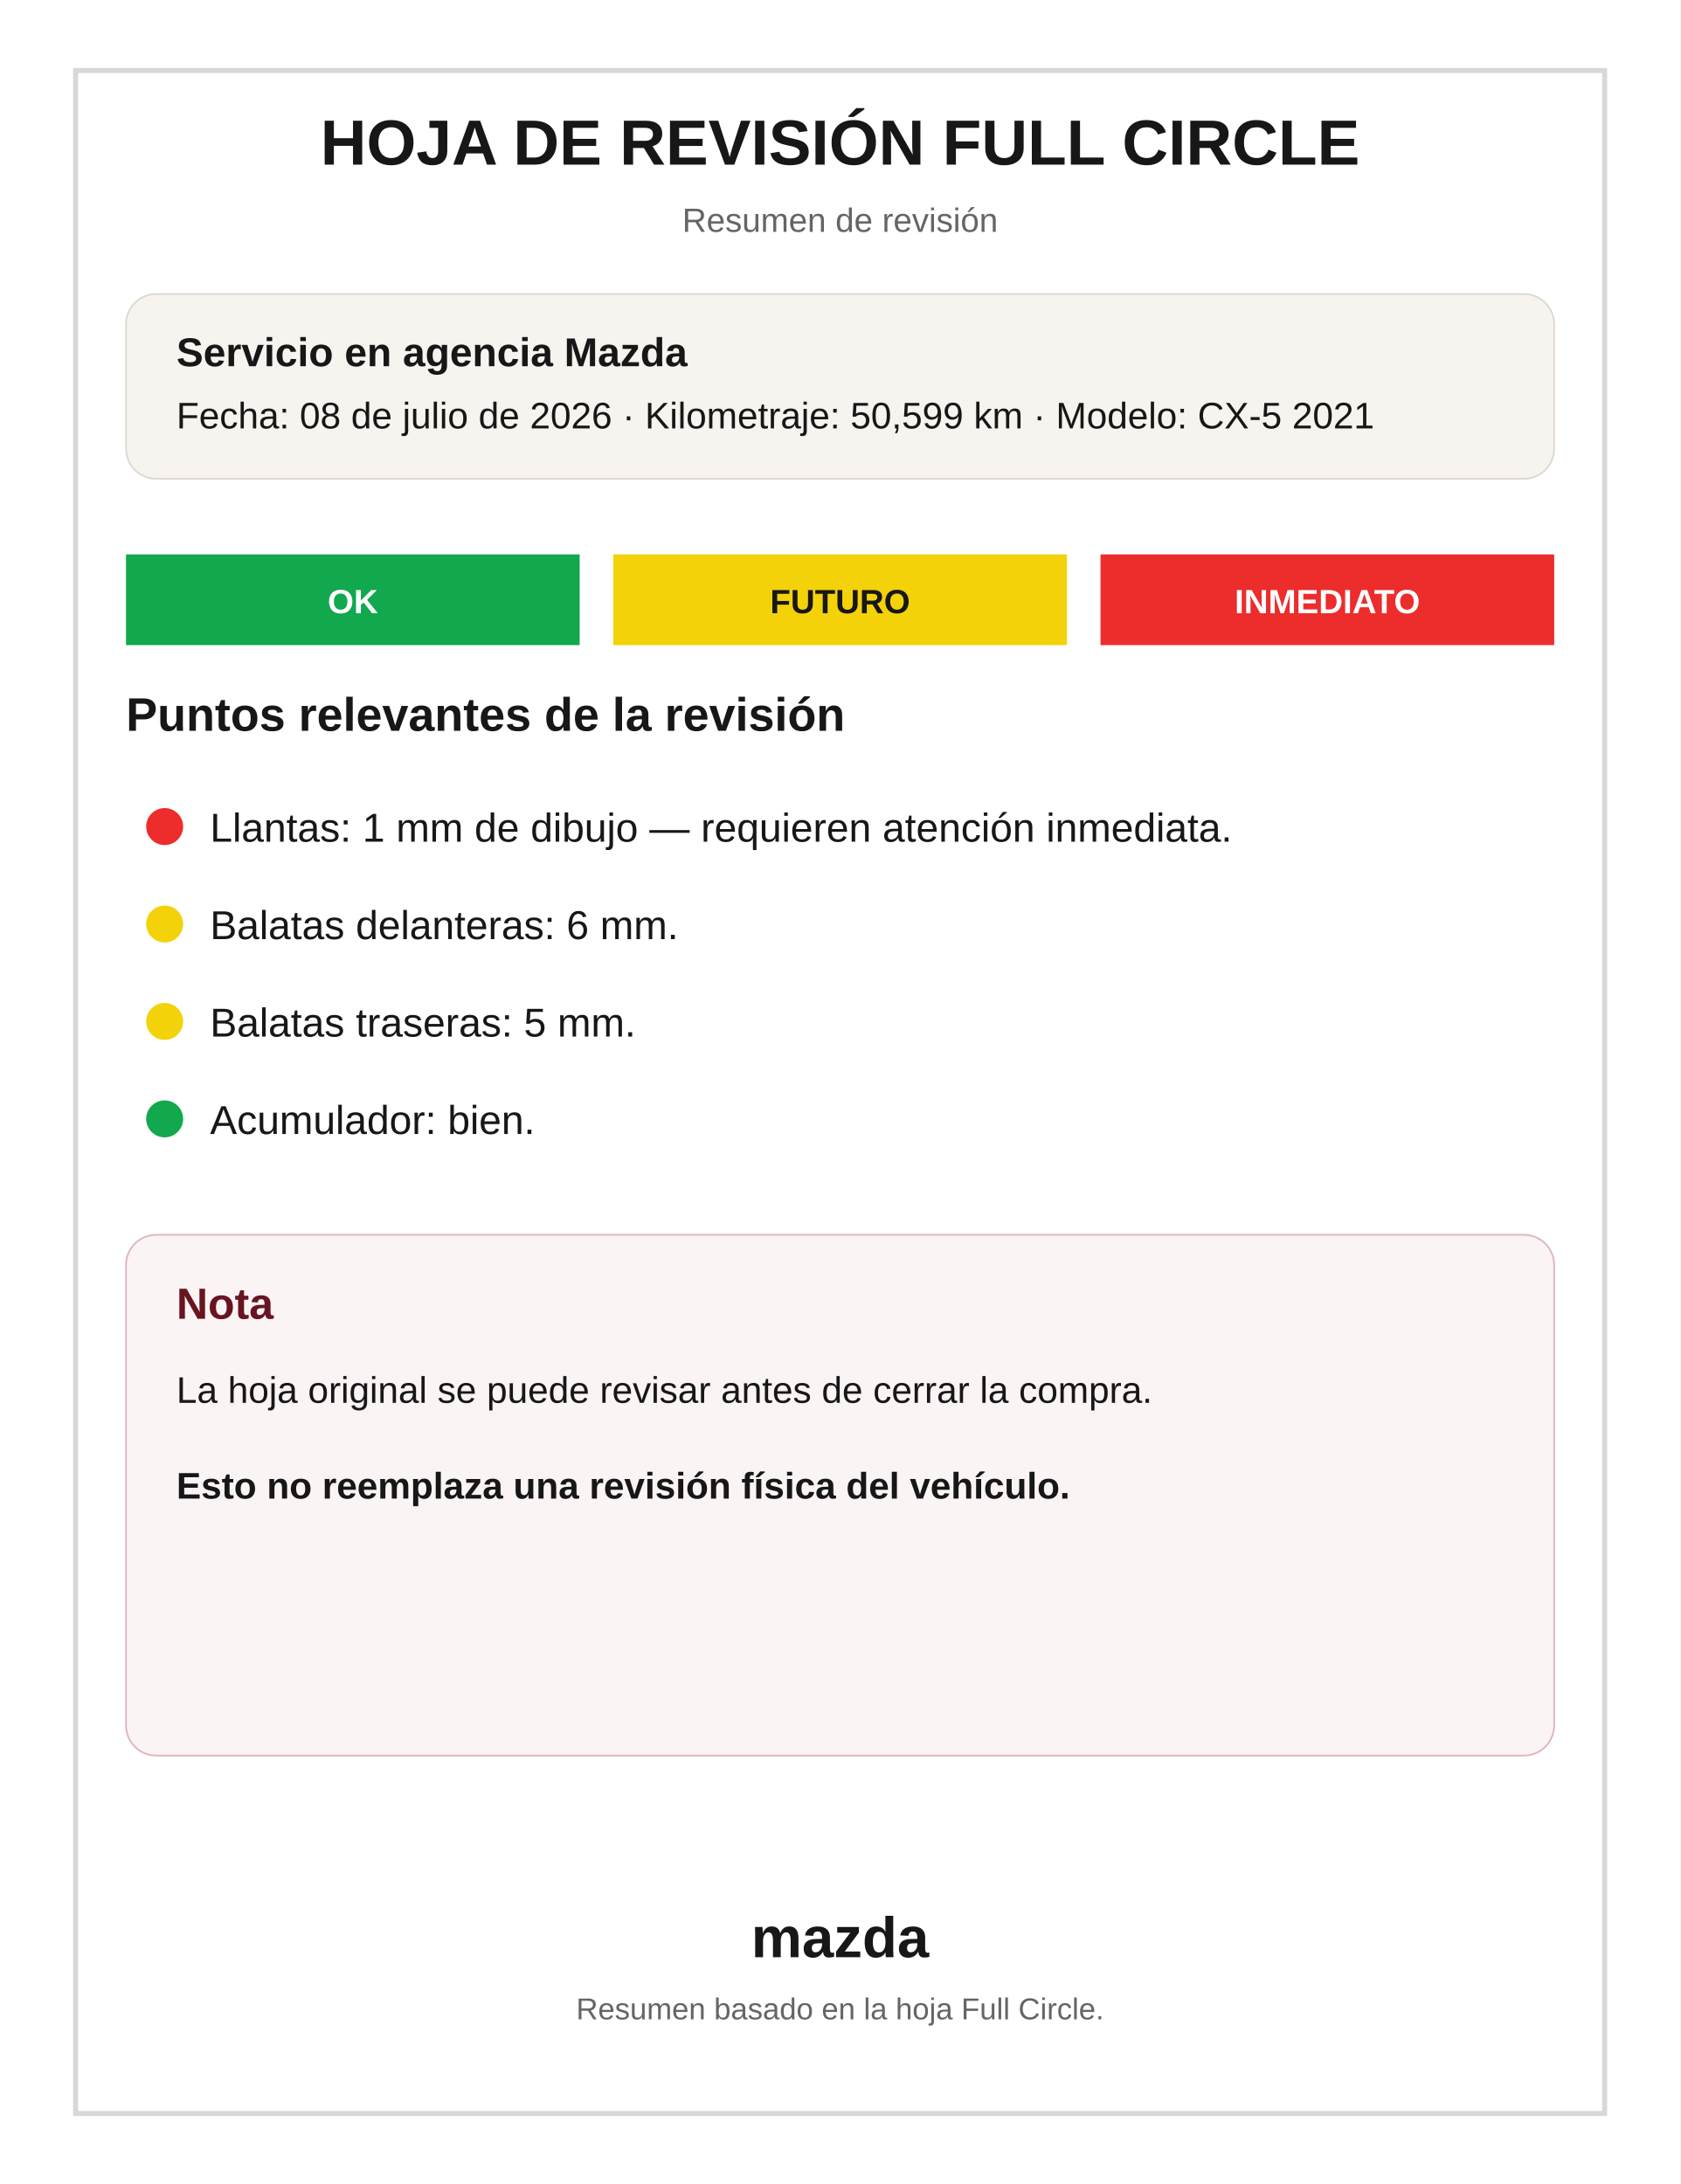
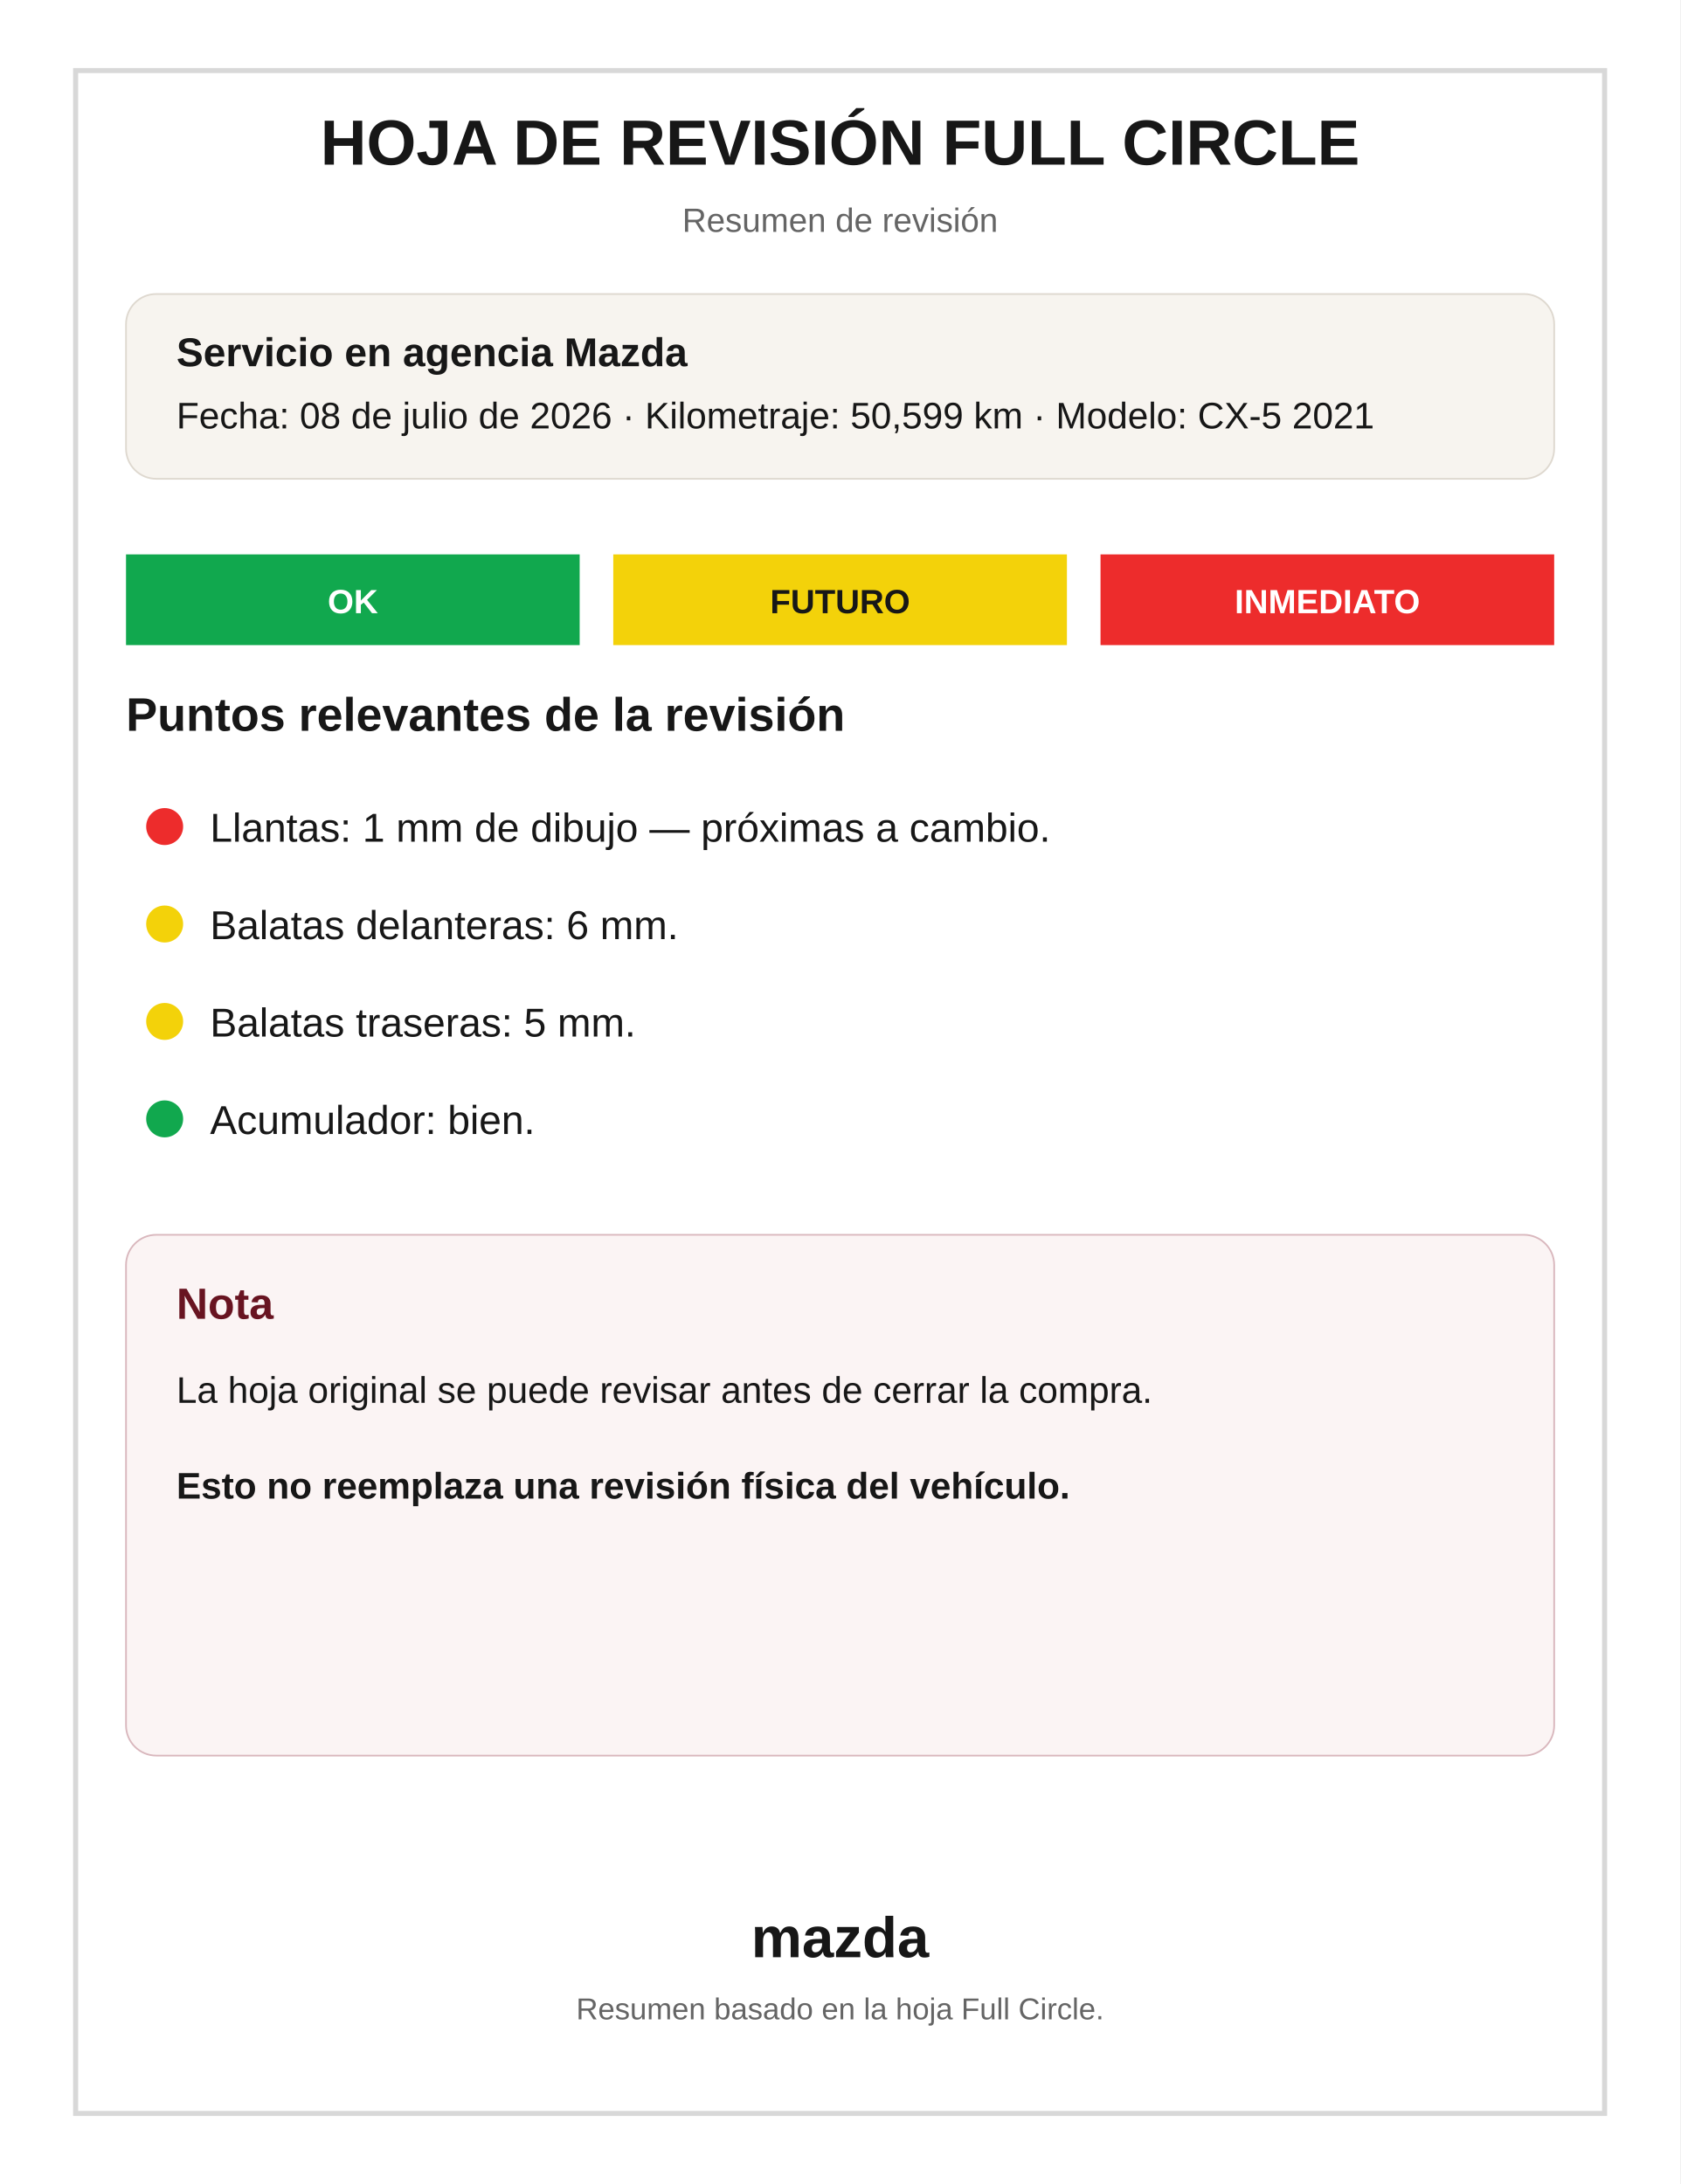
<svg xmlns="http://www.w3.org/2000/svg" width="1000" height="1300" viewBox="0 0 1000 1300" role="img" aria-labelledby="title desc">
  <rect width="1000" height="1300" fill="#ffffff" />
  <rect x="45" y="42" width="910" height="1216" fill="#fff" stroke="#d8d8d8" stroke-width="3" />
  <text x="500" y="98" text-anchor="middle" font-family="Arial, sans-serif" font-size="38" font-weight="800" fill="#171717">HOJA DE REVISIÓN FULL CIRCLE</text>
  <text x="500" y="138" text-anchor="middle" font-family="Arial, sans-serif" font-size="20" fill="#656565">Resumen de revisión</text>
  <rect x="75" y="175" width="850" height="110" rx="18" fill="#f7f4ef" stroke="#ded8cf" />
  <text x="105" y="218" font-family="Arial, sans-serif" font-size="24" font-weight="700" fill="#171717">Servicio en agencia Mazda</text>
  <text x="105" y="255" font-family="Arial, sans-serif" font-size="22" fill="#171717">Fecha: 08 de julio de 2026 · Kilometraje: 50,599 km · Modelo: CX-5 2021</text>
  <rect x="75" y="330" width="270" height="54" fill="#11a84e" />
  <rect x="365" y="330" width="270" height="54" fill="#f3d20a" />
  <rect x="655" y="330" width="270" height="54" fill="#ed2c2c" />
  <text x="210" y="365" text-anchor="middle" font-family="Arial, sans-serif" font-size="20" font-weight="800" fill="#fff">OK</text>
  <text x="500" y="365" text-anchor="middle" font-family="Arial, sans-serif" font-size="20" font-weight="800" fill="#171717">FUTURO</text>
  <text x="790" y="365" text-anchor="middle" font-family="Arial, sans-serif" font-size="20" font-weight="800" fill="#fff">INMEDIATO</text>
  <text x="75" y="435" font-family="Arial, sans-serif" font-size="28" font-weight="800" fill="#171717">Puntos relevantes de la revisión</text>
  <g font-family="Arial, sans-serif" font-size="24" fill="#171717">
    <circle cx="98" cy="492" r="11" fill="#ed2c2c" />
-     <text x="125" y="501">Llantas: 1 mm de dibujo — requieren atención inmediata.</text>
+     <text x="125" y="501">Llantas: 1 mm de dibujo — próximas a cambio.</text>
    <circle cx="98" cy="550" r="11" fill="#f3d20a" />
    <text x="125" y="559">Balatas delanteras: 6 mm.</text>
    <circle cx="98" cy="608" r="11" fill="#f3d20a" />
    <text x="125" y="617">Balatas traseras: 5 mm.</text>
    <circle cx="98" cy="666" r="11" fill="#11a84e" />
    <text x="125" y="675">Acumulador: bien.</text>
  </g>
  <rect x="75" y="735" width="850" height="310" rx="18" fill="#fbf4f4" stroke="#d9b7bd" />
  <text x="105" y="785" font-family="Arial, sans-serif" font-size="26" font-weight="800" fill="#681421">Nota</text>
  <text x="105" y="835" font-family="Arial, sans-serif" font-size="22" fill="#171717">La hoja original se puede revisar antes de cerrar la compra.</text>
  <text x="105" y="892" font-family="Arial, sans-serif" font-size="22" font-weight="700" fill="#171717">Esto no reemplaza una revisión física del vehículo.</text>
  <text x="500" y="1165" text-anchor="middle" font-family="Arial, sans-serif" font-size="34" font-weight="900" fill="#171717">mazda</text>
  <text x="500" y="1202" text-anchor="middle" font-family="Arial, sans-serif" font-size="18" fill="#656565">Resumen basado en la hoja Full Circle.</text>
</svg>
